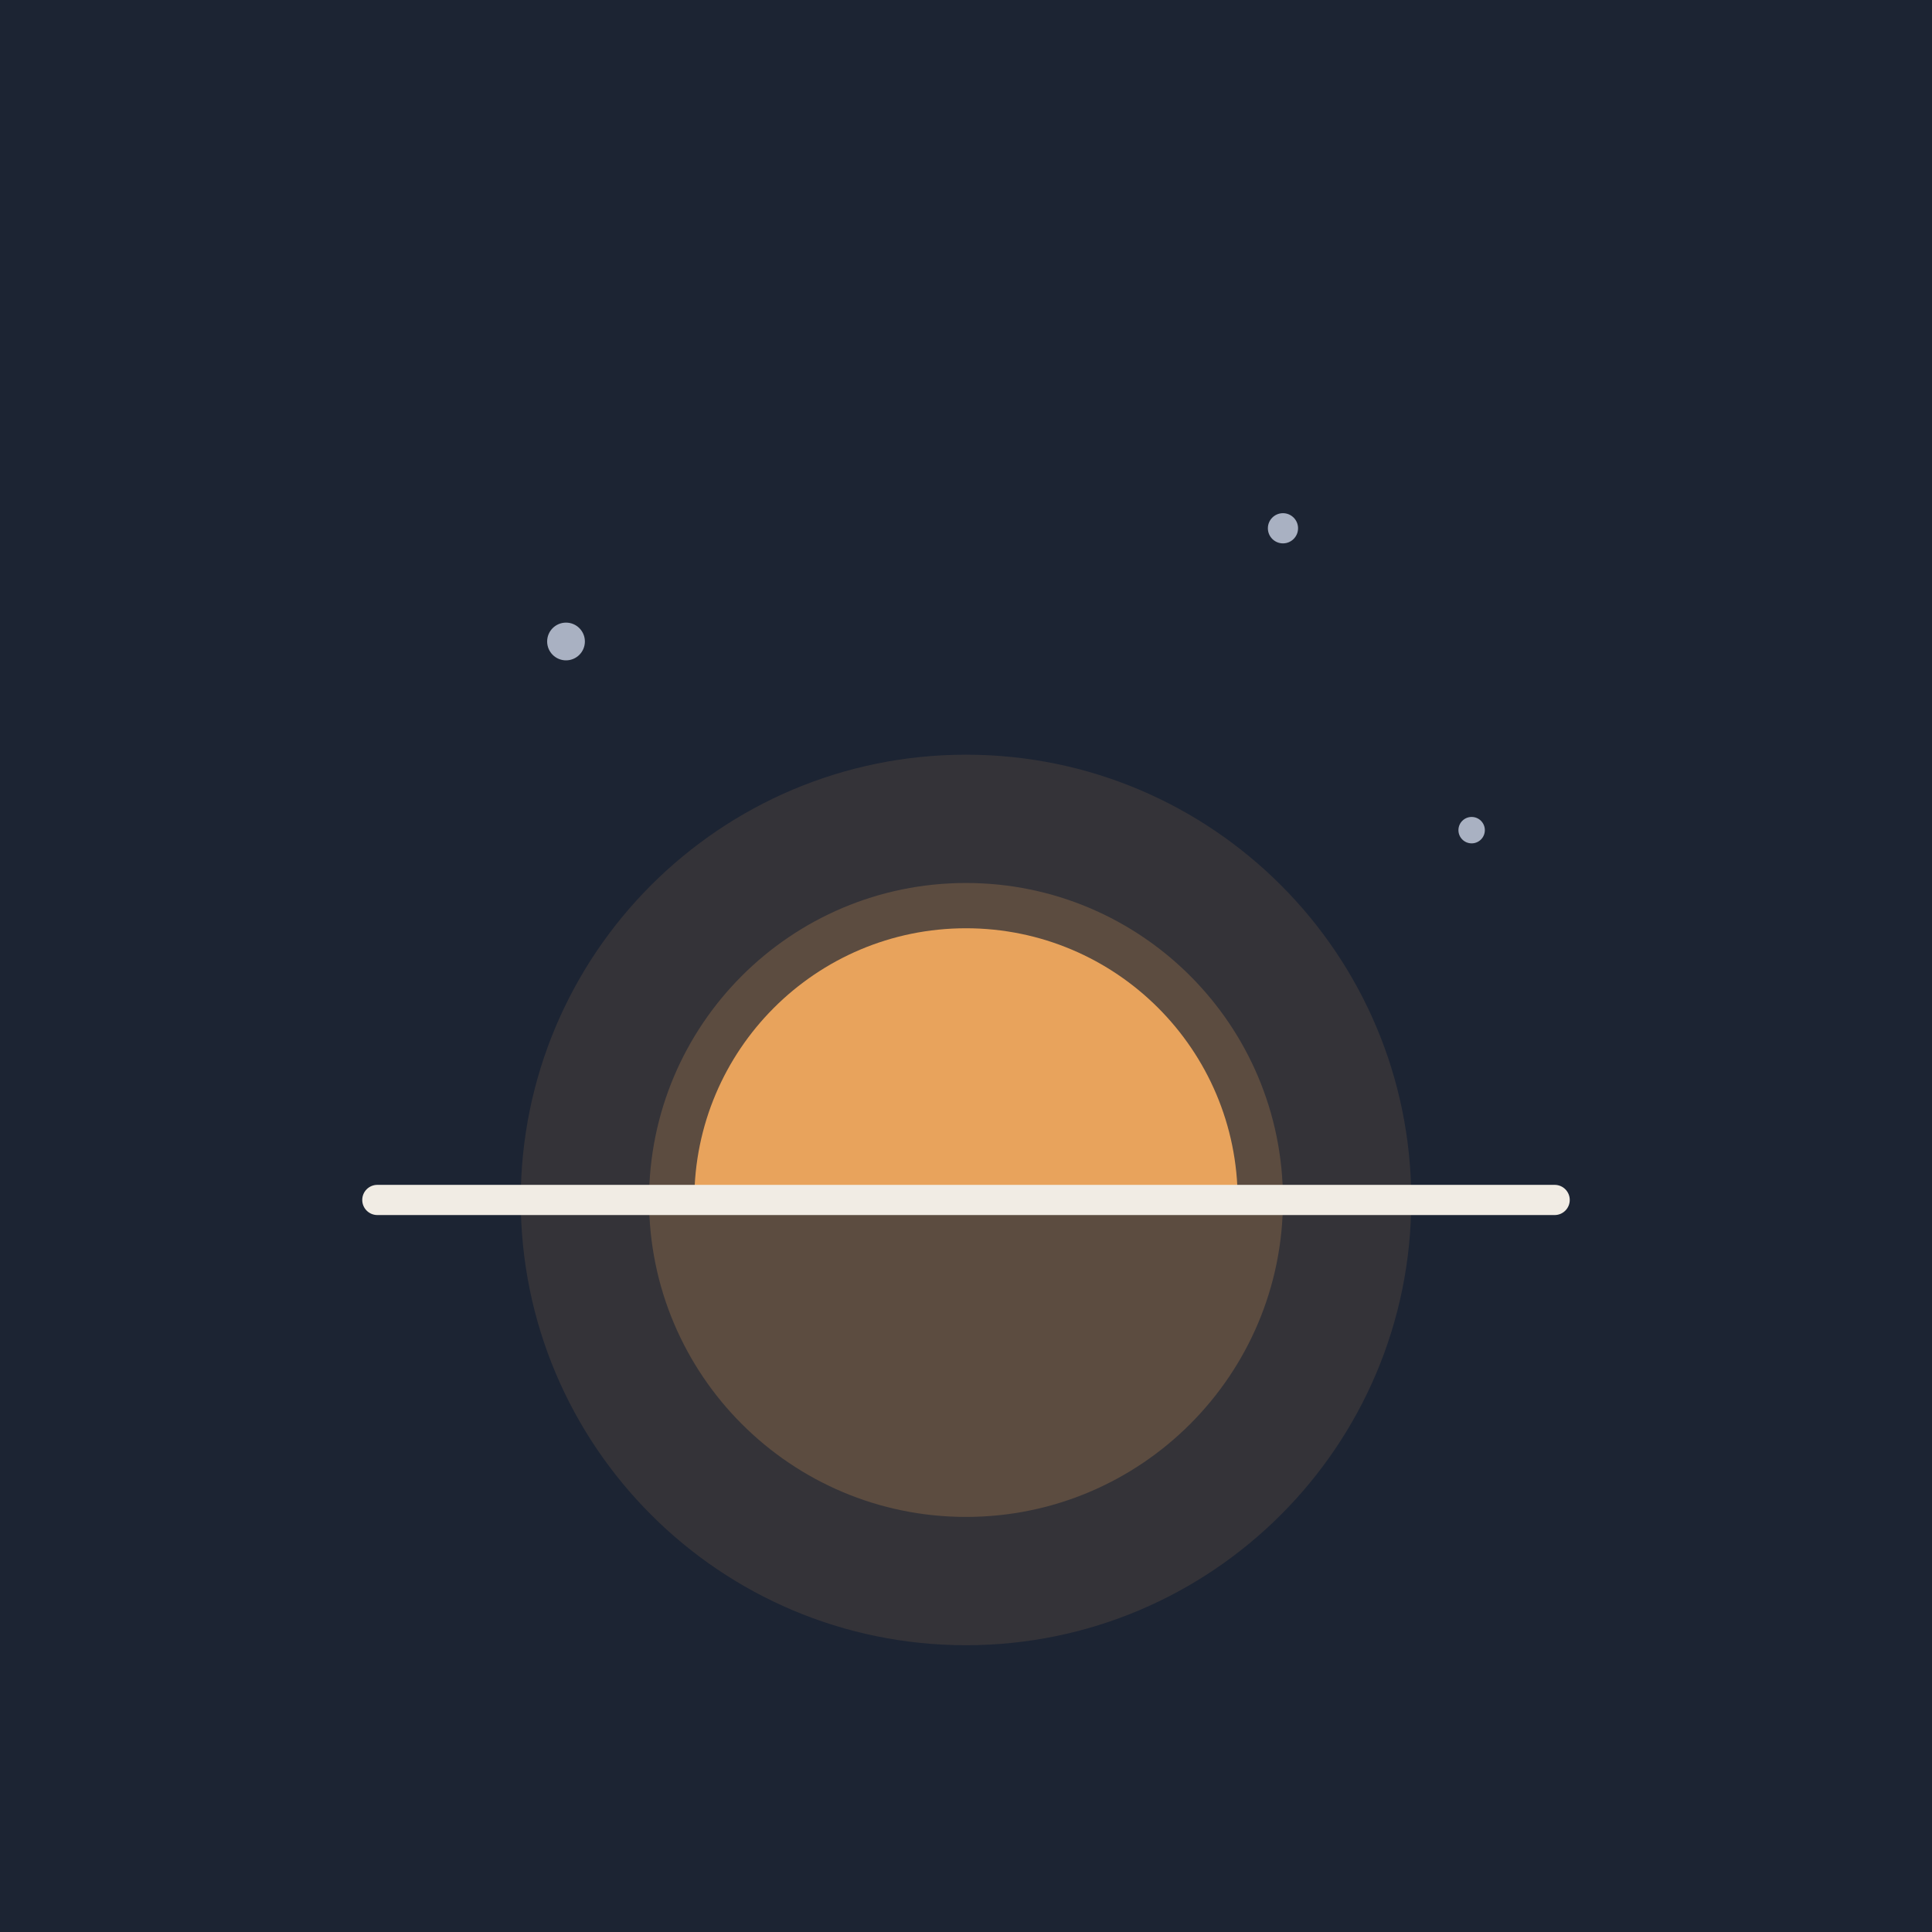
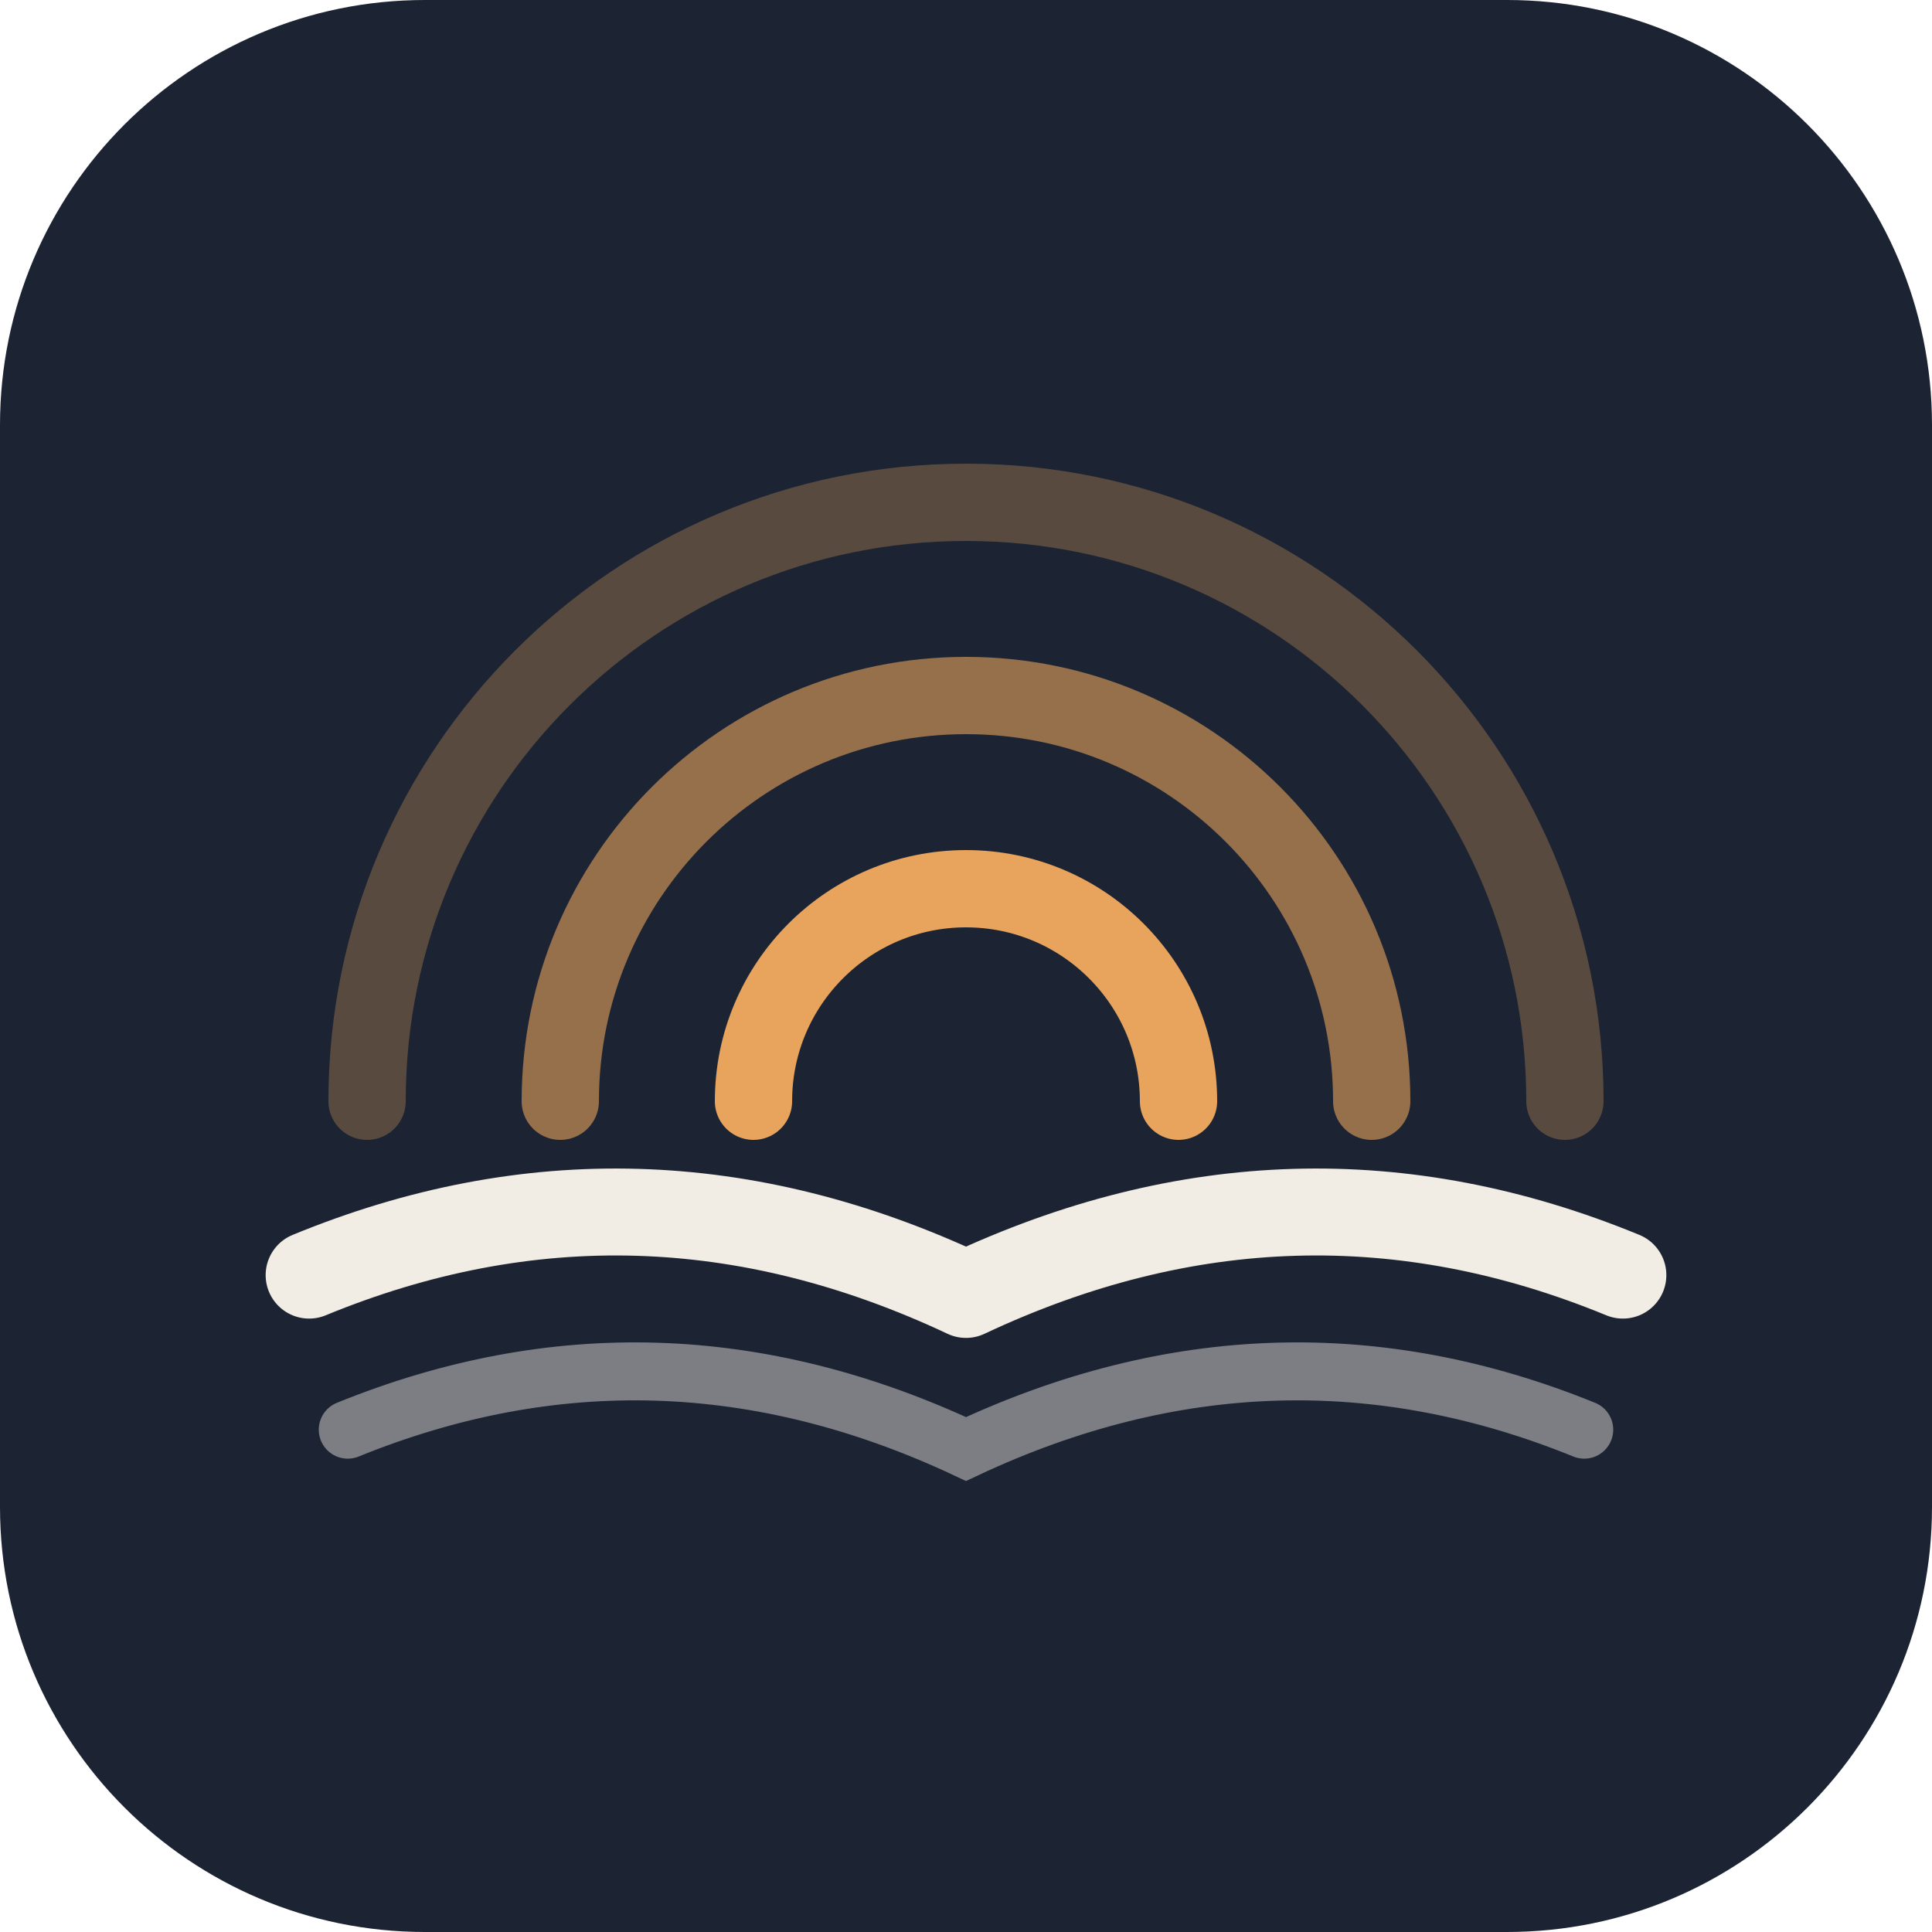
- <svg xmlns="http://www.w3.org/2000/svg" viewBox="0 0 512 512">
-   <rect width="512" height="512" fill="#1C2433" />
-   <circle cx="256" cy="318" r="118" fill="#E8A35C" opacity="0.12" />
-   <circle cx="256" cy="318" r="84" fill="#E8A35C" opacity="0.22" />
-   <path d="M184 318 A72 72 0 0 1 328 318 Z" fill="#E8A35C" />
-   <rect x="96" y="314" width="320" height="8" rx="4" fill="#F1ECE4" />
-   <circle cx="150" cy="170" r="5" fill="#A9B1C2" />
-   <circle cx="340" cy="140" r="4" fill="#A9B1C2" />
-   <circle cx="390" cy="220" r="3.5" fill="#A9B1C2" />
+ <svg xmlns="http://www.w3.org/2000/svg" viewBox="0 0 200 200">
+   <rect width="200" height="200" rx="44" fill="#1C2433" />
+   <g transform="translate(0 -8)">
+     <path d="M100 122 m-22 0 a22 22 0 0 1 44 0" fill="none" stroke="#E8A35C" stroke-width="8" stroke-linecap="round" />
+     <path d="M100 122 m-42 0 a42 42 0 0 1 84 0" fill="none" stroke="#E8A35C" stroke-width="8" stroke-linecap="round" opacity=".6" />
+     <path d="M100 122 m-62 0 a62 62 0 0 1 124 0" fill="none" stroke="#E8A35C" stroke-width="8" stroke-linecap="round" opacity=".3" />
+     <path d="M32 140 Q66 126 100 142 Q134 126 168 140" fill="none" stroke="#F1ECE4" stroke-width="9" stroke-linecap="round" stroke-linejoin="round" />
+     <path d="M36 156 Q68 143 100 158 Q132 143 164 156" fill="none" stroke="#F1ECE4" stroke-width="6" stroke-linecap="round" opacity=".45" />
+   </g>
</svg>
